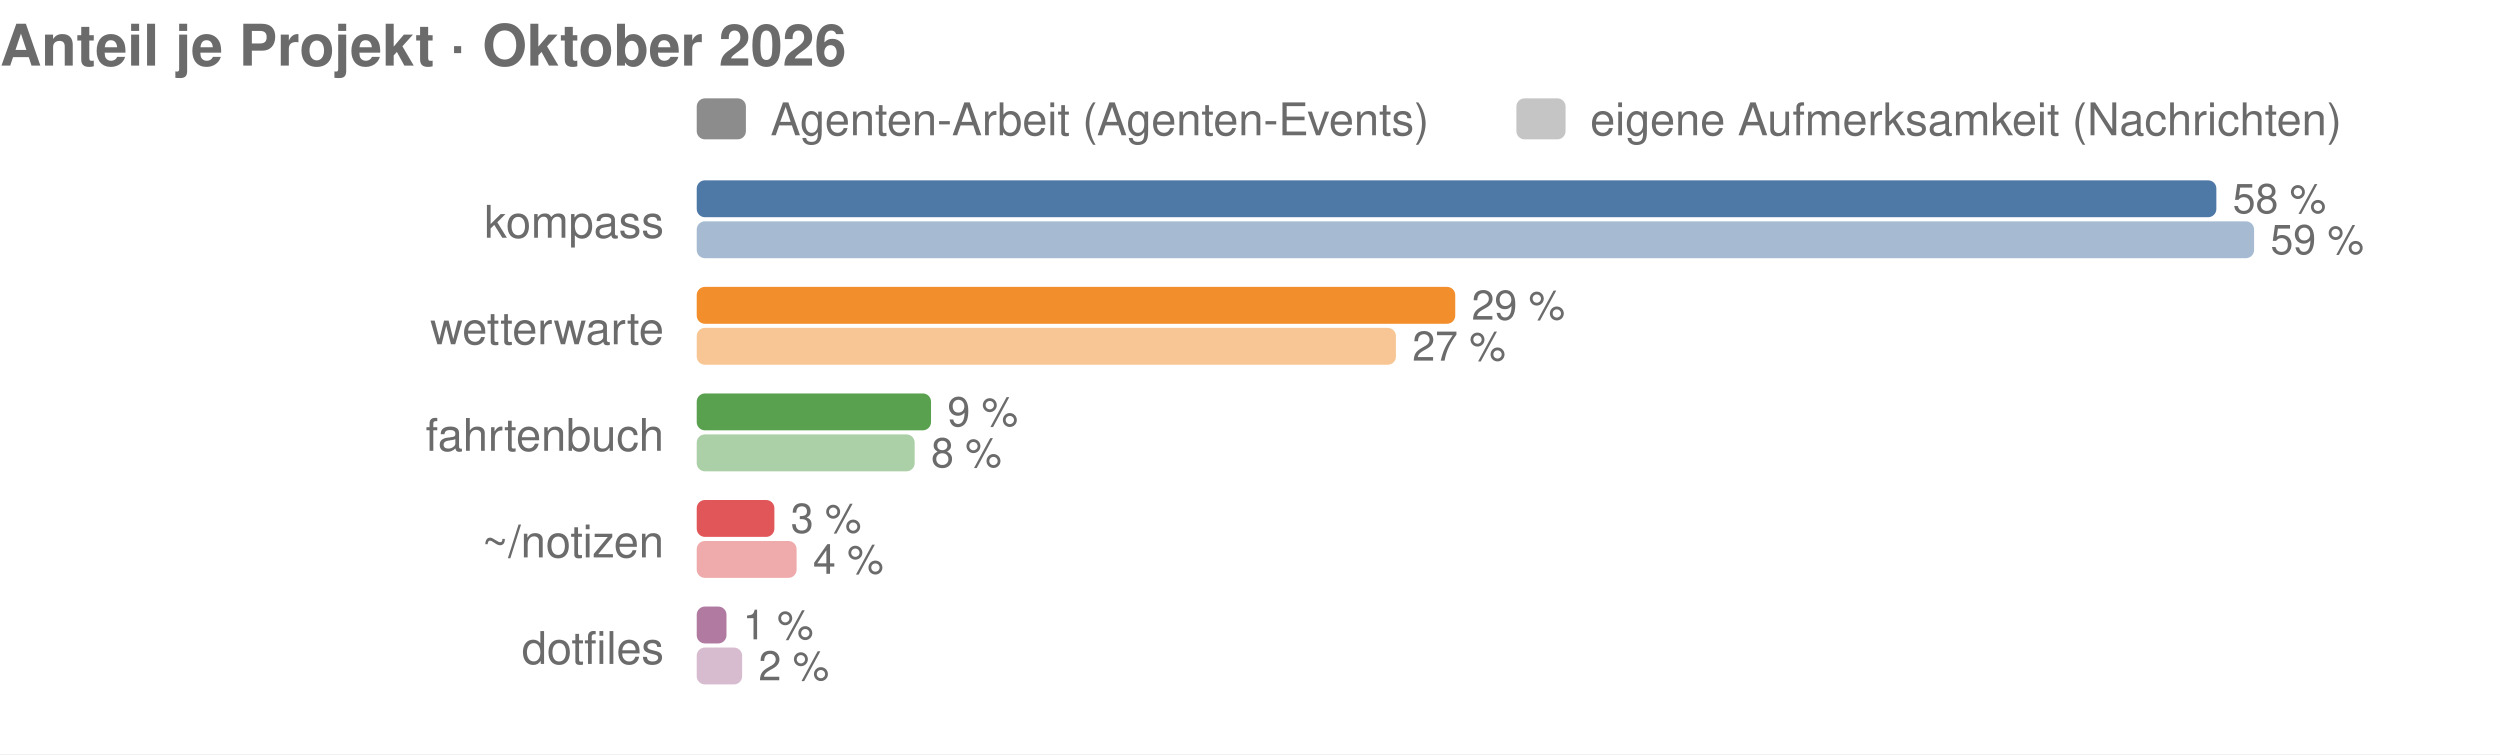
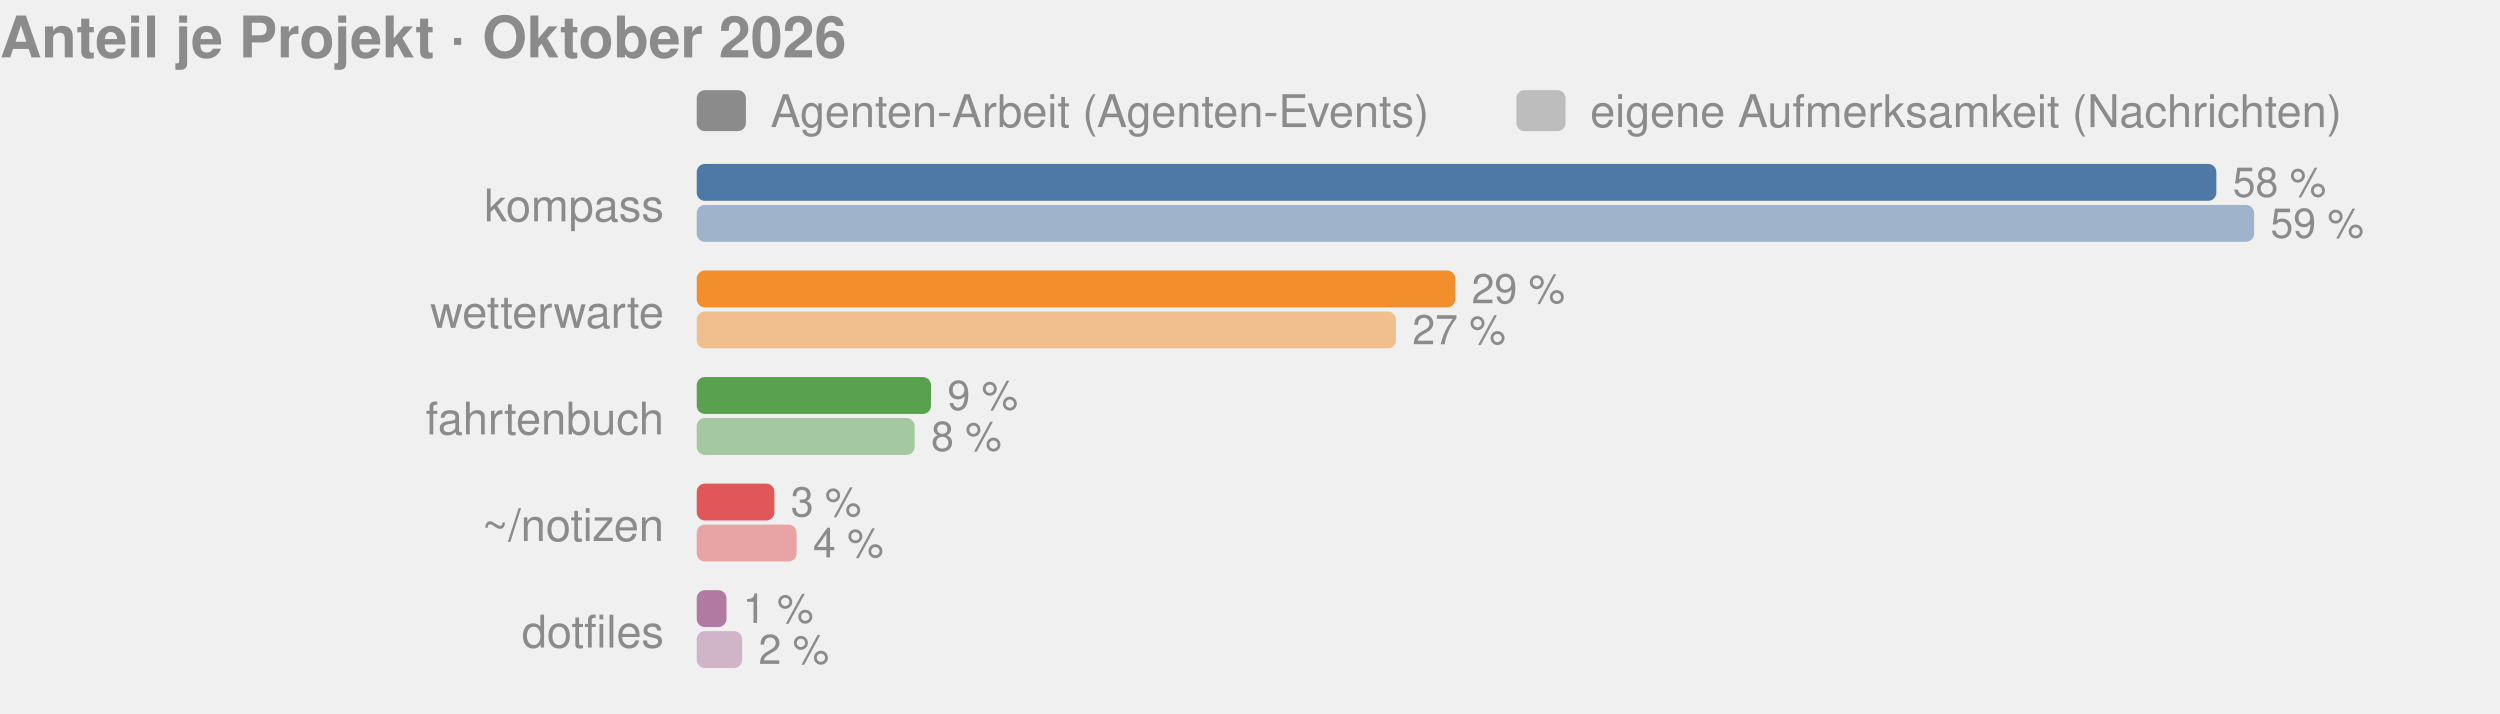
- <svg xmlns="http://www.w3.org/2000/svg" width="610" height="184" viewBox="0 0 610 184" font-family="-apple-system, 'Segoe UI', Helvetica, Arial, sans-serif">
-   <rect width="100%" height="100%" fill="#ffffff" />
-   <text x="0" y="16" font-size="14" font-weight="600" fill="#6b6b6b">Anteil je Projekt · Oktober 2026</text>
-   <rect x="170" y="24" width="12" height="10" rx="2" fill="#8c8c8c" />
-   <text x="188" y="33" font-size="11" fill="#6b6b6b">Agenten-Arbeit (Agenten-Events)</text>
-   <rect x="370" y="24" width="12" height="10" rx="2" fill="#8c8c8c" fill-opacity="0.5" />
-   <text x="388" y="33" font-size="11" fill="#6b6b6b">eigene Aufmerksamkeit (Nachrichten)</text>
-   <text x="162" y="58" font-size="11" text-anchor="end" fill="#6b6b6b">kompass</text>
-   <rect x="170" y="44" width="370.79" height="9" rx="2" fill="#4e79a7" />
-   <text x="544.79" y="52" font-size="10" fill="#6b6b6b">58 %</text>
-   <rect x="170" y="54" width="380" height="9" rx="2" fill="#4e79a7" fill-opacity="0.5" />
-   <text x="554" y="62" font-size="10" fill="#6b6b6b">59 %</text>
-   <text x="162" y="84" font-size="11" text-anchor="end" fill="#6b6b6b">wetterwarte</text>
-   <rect x="170" y="70" width="185.08" height="9" rx="2" fill="#f28e2b" />
-   <text x="359.08" y="78" font-size="10" fill="#6b6b6b">29 %</text>
-   <rect x="170" y="80" width="170.61" height="9" rx="2" fill="#f28e2b" fill-opacity="0.5" />
-   <text x="344.61" y="88" font-size="10" fill="#6b6b6b">27 %</text>
-   <text x="162" y="110" font-size="11" text-anchor="end" fill="#6b6b6b">fahrtenbuch</text>
-   <rect x="170" y="96" width="57.17" height="9" rx="2" fill="#59a14f" />
-   <text x="231.17" y="104" font-size="10" fill="#6b6b6b">9 %</text>
-   <rect x="170" y="106" width="53.18" height="9" rx="2" fill="#59a14f" fill-opacity="0.5" />
-   <text x="227.18" y="114" font-size="10" fill="#6b6b6b">8 %</text>
-   <text x="162" y="136" font-size="11" text-anchor="end" fill="#6b6b6b">~/notizen</text>
-   <rect x="170" y="122" width="18.95" height="9" rx="2" fill="#e15759" />
-   <text x="192.95" y="130" font-size="10" fill="#6b6b6b">3 %</text>
-   <rect x="170" y="132" width="24.37" height="9" rx="2" fill="#e15759" fill-opacity="0.5" />
-   <text x="198.37" y="140" font-size="10" fill="#6b6b6b">4 %</text>
-   <text x="162" y="162" font-size="11" text-anchor="end" fill="#6b6b6b">dotfiles</text>
-   <rect x="170" y="148" width="7.26" height="9" rx="2" fill="#b07aa1" />
-   <text x="181.26" y="156" font-size="10" fill="#6b6b6b">1 %</text>
-   <rect x="170" y="158" width="11.08" height="9" rx="2" fill="#b07aa1" fill-opacity="0.5" />
-   <text x="185.08" y="166" font-size="10" fill="#6b6b6b">2 %</text>
+ <svg xmlns="http://www.w3.org/2000/svg" width="610" height="174" viewBox="0 0 610 174" font-family="-apple-system, 'Segoe UI', Helvetica, Arial, sans-serif">
+   <text x="0" y="14" font-size="14" font-weight="600" fill="#8b8b8b">Anteil je Projekt · Oktober 2026</text>
+   <rect x="170" y="22" width="12" height="10" rx="2" fill="#8b8b8b" />
+   <text x="188" y="31" font-size="11" fill="#8b8b8b">Agenten-Arbeit (Agenten-Events)</text>
+   <rect x="370" y="22" width="12" height="10" rx="2" fill="#8b8b8b" fill-opacity="0.5" />
+   <text x="388" y="31" font-size="11" fill="#8b8b8b">eigene Aufmerksamkeit (Nachrichten)</text>
+   <text x="162" y="54" font-size="11" text-anchor="end" fill="#8b8b8b">kompass</text>
+   <rect x="170" y="40" width="370.79" height="9" rx="2" fill="#4e79a7" />
+   <text x="544.79" y="48" font-size="10" fill="#8b8b8b">58 %</text>
+   <rect x="170" y="50" width="380" height="9" rx="2" fill="#4e79a7" fill-opacity="0.5" />
+   <text x="554" y="58" font-size="10" fill="#8b8b8b">59 %</text>
+   <text x="162" y="80" font-size="11" text-anchor="end" fill="#8b8b8b">wetterwarte</text>
+   <rect x="170" y="66" width="185.08" height="9" rx="2" fill="#f28e2b" />
+   <text x="359.08" y="74" font-size="10" fill="#8b8b8b">29 %</text>
+   <rect x="170" y="76" width="170.61" height="9" rx="2" fill="#f28e2b" fill-opacity="0.5" />
+   <text x="344.61" y="84" font-size="10" fill="#8b8b8b">27 %</text>
+   <text x="162" y="106" font-size="11" text-anchor="end" fill="#8b8b8b">fahrtenbuch</text>
+   <rect x="170" y="92" width="57.17" height="9" rx="2" fill="#59a14f" />
+   <text x="231.17" y="100" font-size="10" fill="#8b8b8b">9 %</text>
+   <rect x="170" y="102" width="53.18" height="9" rx="2" fill="#59a14f" fill-opacity="0.5" />
+   <text x="227.18" y="110" font-size="10" fill="#8b8b8b">8 %</text>
+   <text x="162" y="132" font-size="11" text-anchor="end" fill="#8b8b8b">~/notizen</text>
+   <rect x="170" y="118" width="18.95" height="9" rx="2" fill="#e15759" />
+   <text x="192.95" y="126" font-size="10" fill="#8b8b8b">3 %</text>
+   <rect x="170" y="128" width="24.37" height="9" rx="2" fill="#e15759" fill-opacity="0.5" />
+   <text x="198.37" y="136" font-size="10" fill="#8b8b8b">4 %</text>
+   <text x="162" y="158" font-size="11" text-anchor="end" fill="#8b8b8b">dotfiles</text>
+   <rect x="170" y="144" width="7.26" height="9" rx="2" fill="#b07aa1" />
+   <text x="181.26" y="152" font-size="10" fill="#8b8b8b">1 %</text>
+   <rect x="170" y="154" width="11.08" height="9" rx="2" fill="#b07aa1" fill-opacity="0.5" />
+   <text x="185.08" y="162" font-size="10" fill="#8b8b8b">2 %</text>
</svg>
